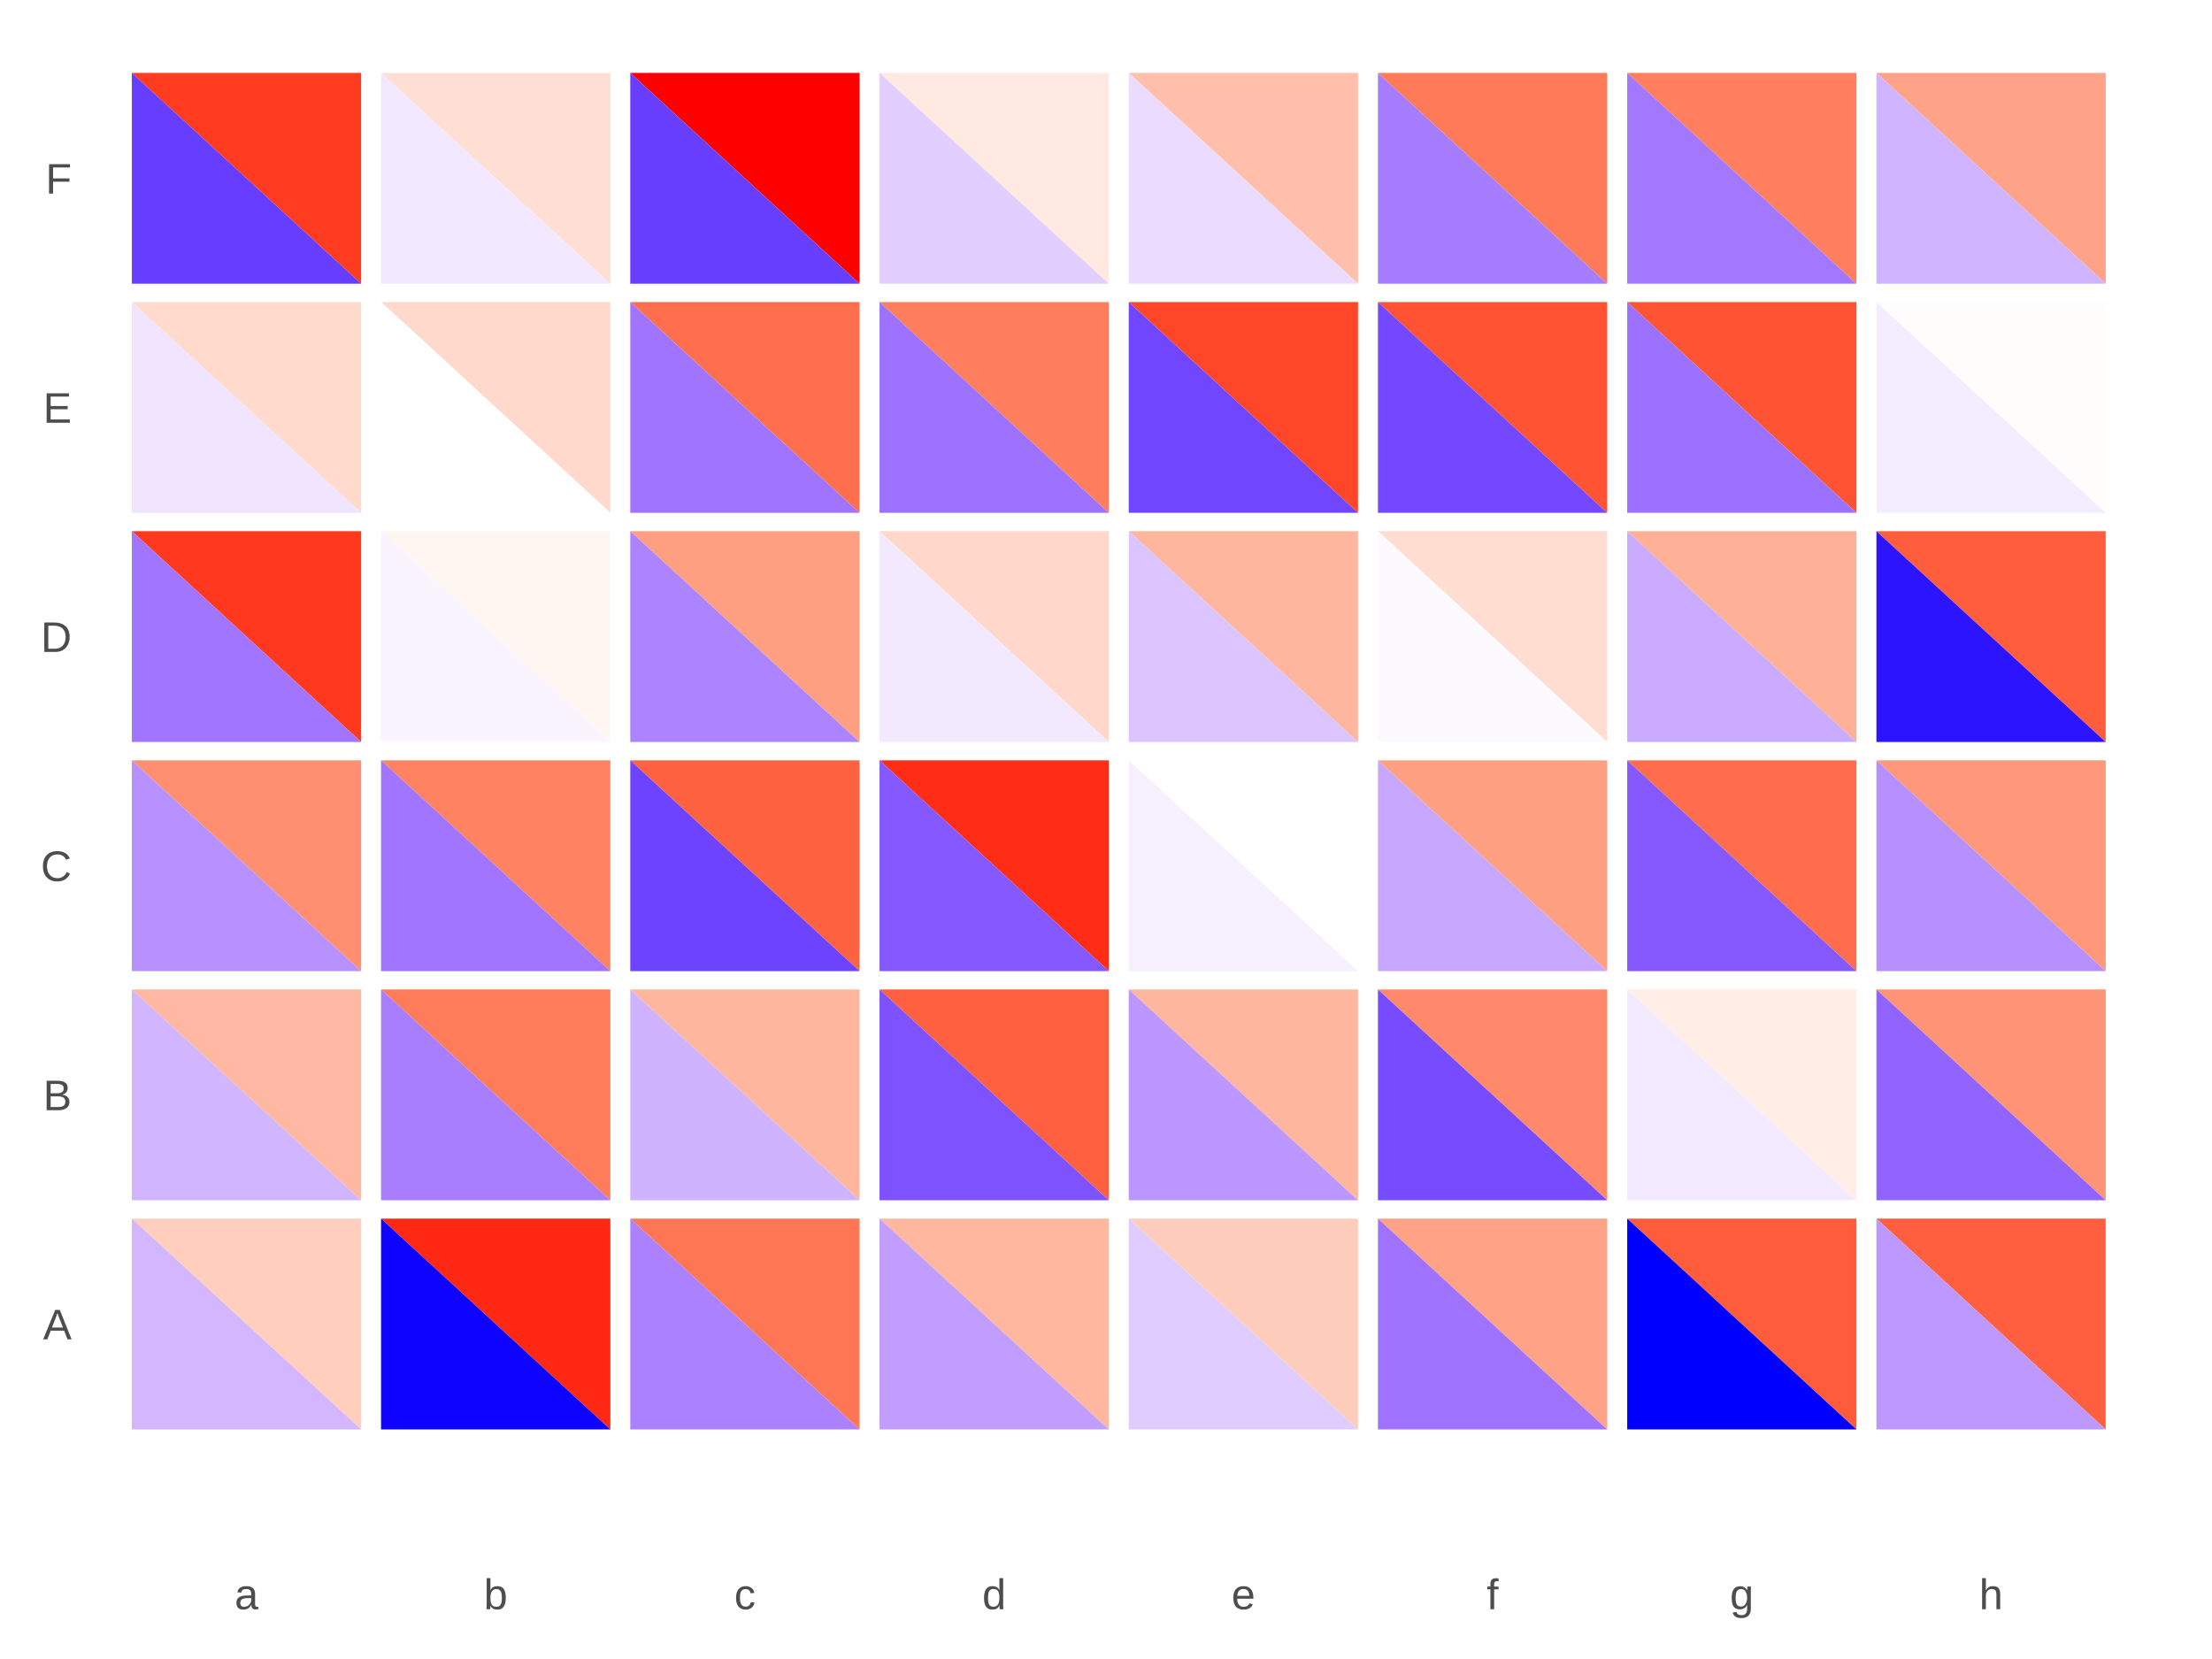
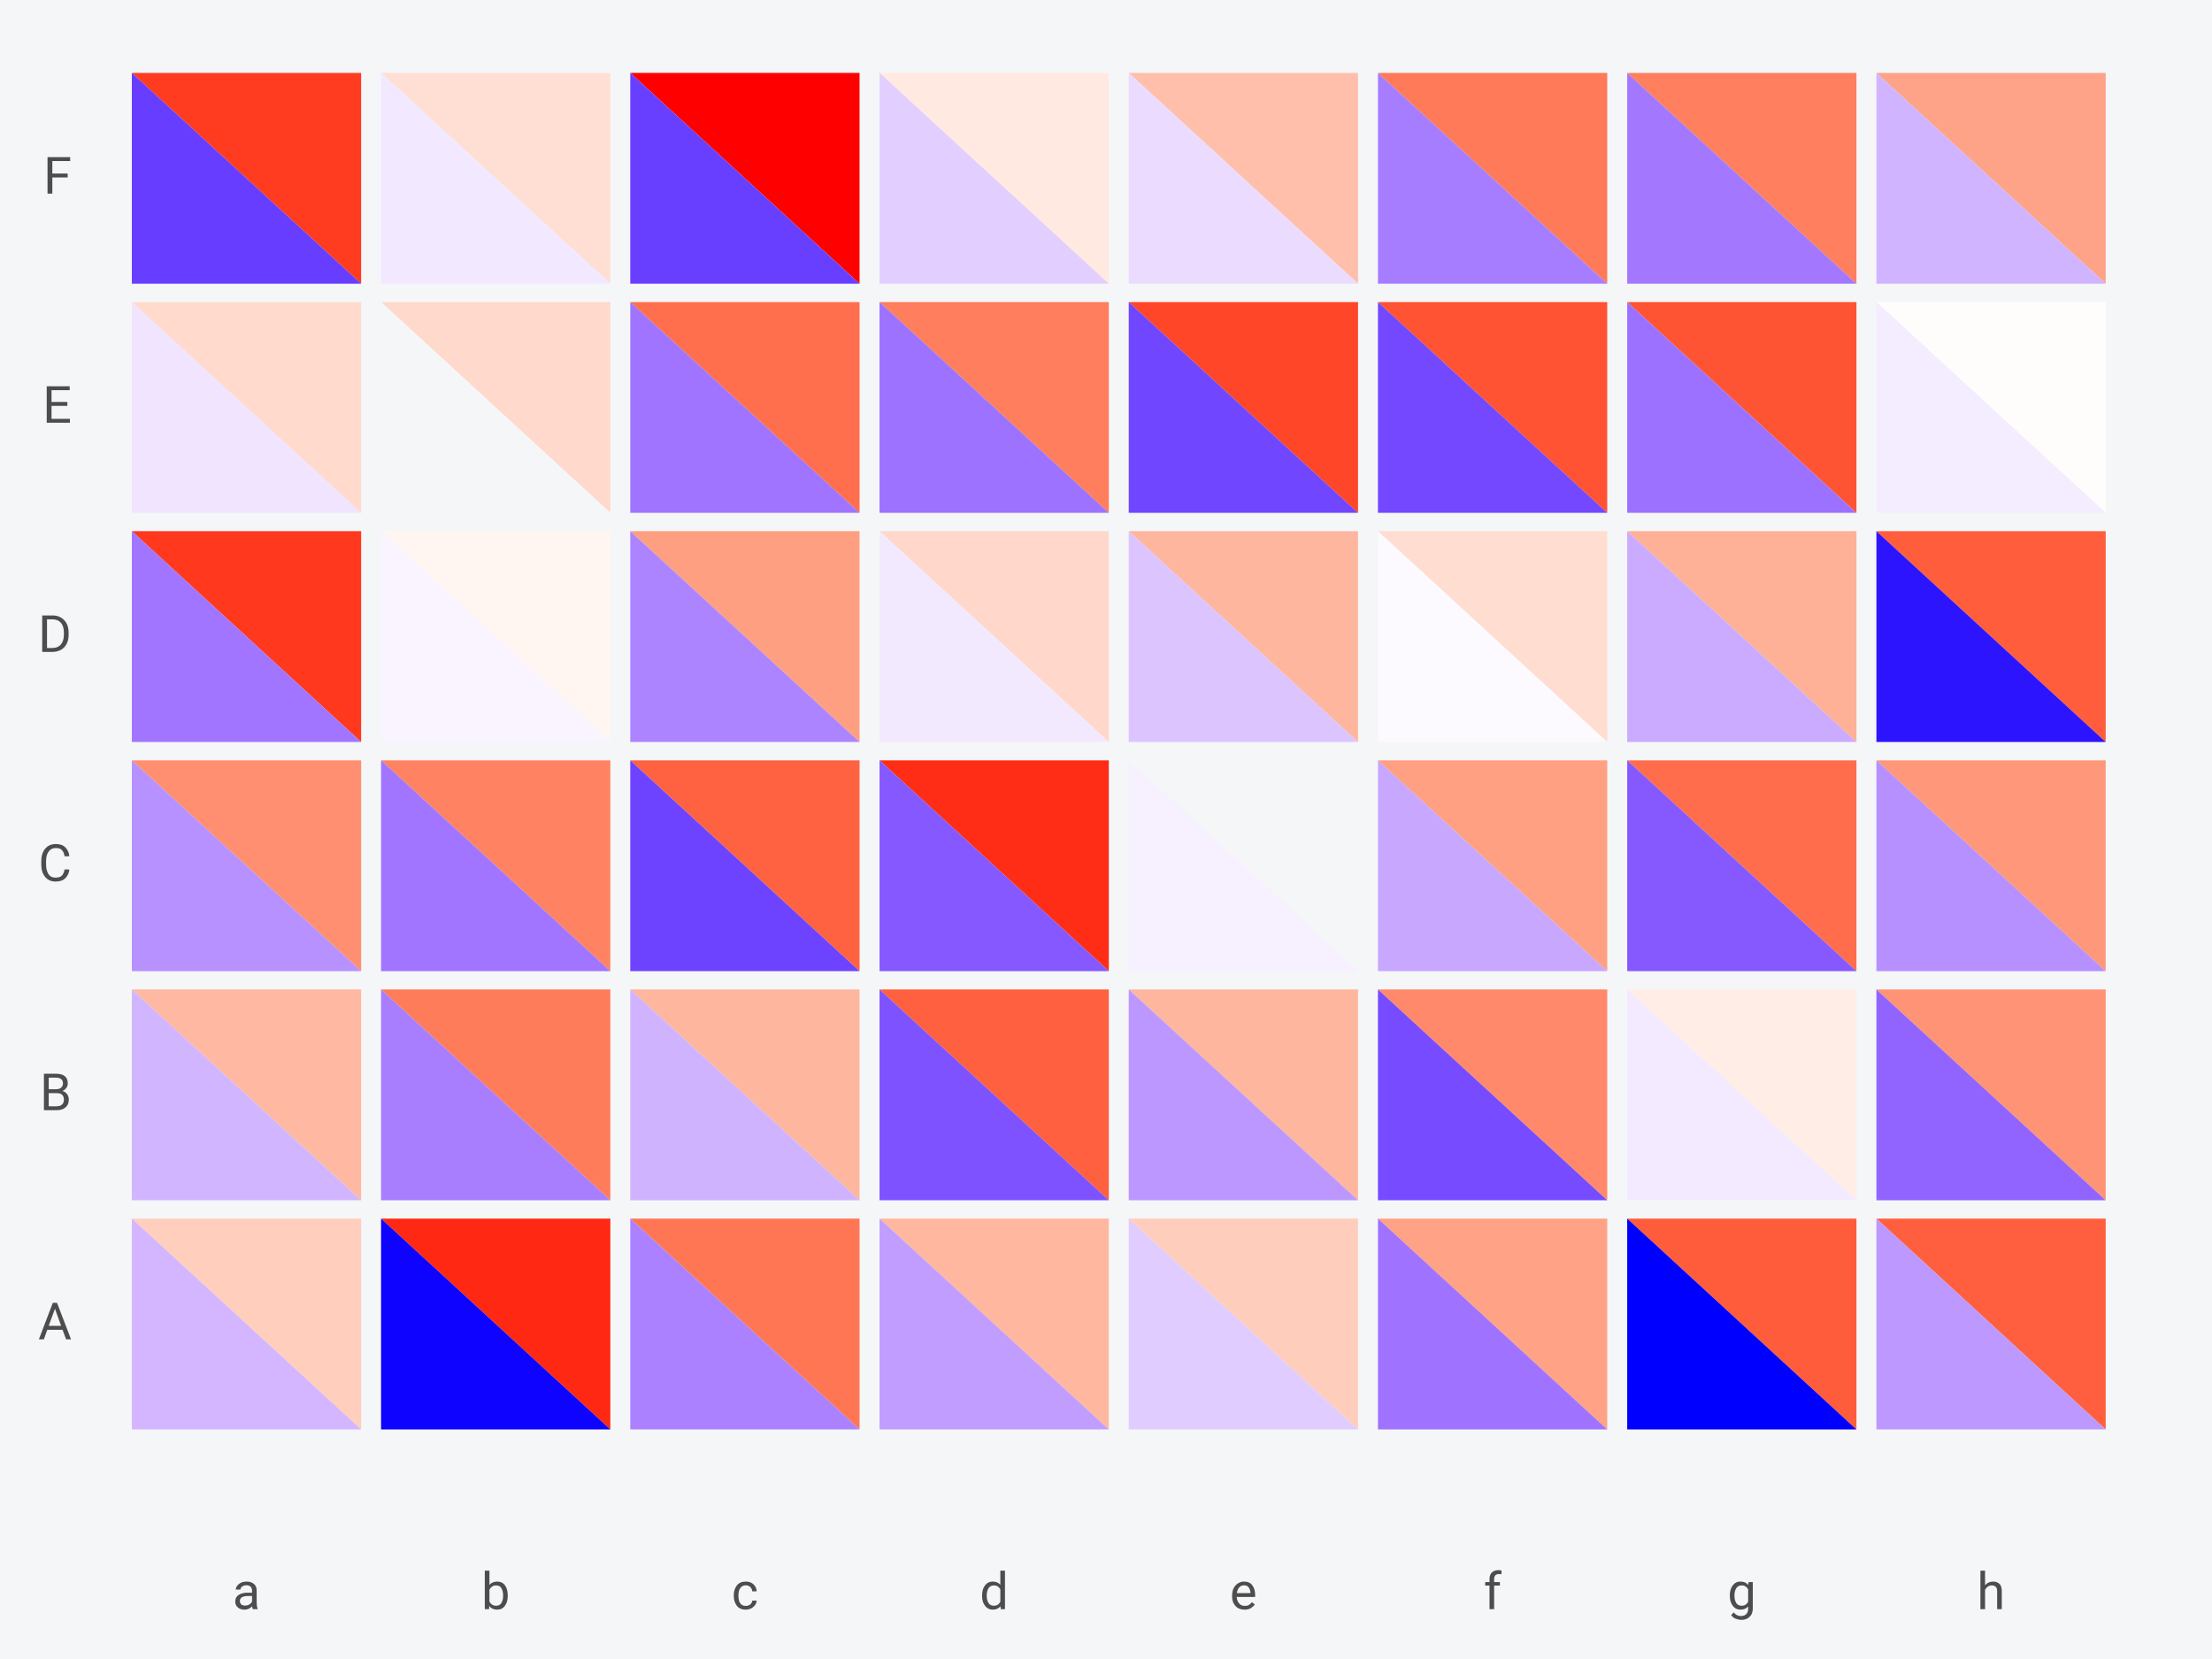
<svg xmlns="http://www.w3.org/2000/svg" width="432.00pt" height="324.00pt" viewBox="0 0 432.00 324.00">
  <g class="svglite">
    <defs>
      <style type="text/css">
-     .svglite line, .svglite polyline, .svglite polygon, .svglite path, .svglite rect, .svglite circle {
+     /* theme-aware-processed */
+     .svglite line, .svglite polyline, .svglite polygon, .svglite path, .svglite circle {
      fill: none;
-       stroke: #000000;
+       stroke: #3E3F3A;
+       stroke-linecap: round;
+       stroke-linejoin: round;
+       stroke-miterlimit: 10.00;
+     }
+     .svglite &gt; g &gt; rect {
+       fill: none;
+       stroke: #3E3F3A;
      stroke-linecap: round;
      stroke-linejoin: round;
      stroke-miterlimit: 10.00;
    }
    .svglite text {
      white-space: pre;
+       fill: #3E3F3A;
    }
    .svglite g.glyphgroup path {
      fill: inherit;
      stroke: none;
    }
  </style>
    </defs>
    <rect width="100%" height="100%" style="stroke: none; fill: #F5F6F8;" />
    <defs>
      <clipPath id="cpMC4wMHw0MzIuMDB8MC4wMHwzMjQuMDA=">
        <rect x="0.00" y="0.00" width="432.00" height="324.00" />
      </clipPath>
    </defs>
    <g clip-path="url(#cpMC4wMHw0MzIuMDB8MC4wMHwzMjQuMDA=)">
-       <rect x="0.00" y="0.00" width="432.00" height="324.00" style="stroke-width: 1.07; stroke: none; fill: #FFFFFF;" />
+       <rect rx="4" x="0.00" y="0.00" width="432.00" height="324.00" style="stroke-width: 1.07; stroke: none; fill: #F5F6F8;" />
    </g>
    <defs>
      <clipPath id="cpMTguOTN8NDE4LjA1fDcuOTd8MzAzLjM2">
        <rect x="18.93" y="7.97" width="399.12" height="295.39" />
      </clipPath>
    </defs>
    <g clip-path="url(#cpMTguOTN8NDE4LjA1fDcuOTd8MzAzLjM2)">
      <polygon points="25.75,237.99 70.53,237.99 70.53,279.17 " style="stroke-width: 0.85; stroke: none; stroke-linecap: butt; stroke-linejoin: miter; fill: #FFCEBD;" />
      <polygon points="25.75,193.24 70.53,193.24 70.53,234.41 " style="stroke-width: 0.85; stroke: none; stroke-linecap: butt; stroke-linejoin: miter; fill: #FFB9A2;" />
      <polygon points="25.75,148.49 70.53,148.49 70.53,189.66 " style="stroke-width: 0.85; stroke: none; stroke-linecap: butt; stroke-linejoin: miter; fill: #FF8F70;" />
      <polygon points="25.75,103.74 70.53,103.74 70.53,144.91 " style="stroke-width: 0.85; stroke: none; stroke-linecap: butt; stroke-linejoin: miter; fill: #FF381E;" />
      <polygon points="25.75,58.99 70.53,58.99 70.53,100.16 " style="stroke-width: 0.85; stroke: none; stroke-linecap: butt; stroke-linejoin: miter; fill: #FFDACD;" />
      <polygon points="25.75,14.24 70.53,14.24 70.53,55.41 " style="stroke-width: 0.85; stroke: none; stroke-linecap: butt; stroke-linejoin: miter; fill: #FF3C20;" />
      <polygon points="74.42,237.99 119.20,237.99 119.20,279.17 " style="stroke-width: 0.85; stroke: none; stroke-linecap: butt; stroke-linejoin: miter; fill: #FF2913;" />
      <polygon points="74.42,193.24 119.20,193.24 119.20,234.41 " style="stroke-width: 0.85; stroke: none; stroke-linecap: butt; stroke-linejoin: miter; fill: #FF7C5B;" />
      <polygon points="74.42,148.49 119.20,148.49 119.20,189.66 " style="stroke-width: 0.85; stroke: none; stroke-linecap: butt; stroke-linejoin: miter; fill: #FF8363;" />
      <polygon points="74.42,103.74 119.20,103.74 119.20,144.91 " style="stroke-width: 0.85; stroke: none; stroke-linecap: butt; stroke-linejoin: miter; fill: #FFF6F2;" />
      <polygon points="74.42,58.99 119.20,58.99 119.20,100.16 " style="stroke-width: 0.85; stroke: none; stroke-linecap: butt; stroke-linejoin: miter; fill: #FFD9CC;" />
      <polygon points="74.42,14.24 119.20,14.24 119.20,55.41 " style="stroke-width: 0.85; stroke: none; stroke-linecap: butt; stroke-linejoin: miter; fill: #FFDFD4;" />
      <polygon points="123.09,237.99 167.87,237.99 167.87,279.17 " style="stroke-width: 0.85; stroke: none; stroke-linecap: butt; stroke-linejoin: miter; fill: #FF7655;" />
      <polygon points="123.09,193.24 167.87,193.24 167.87,234.41 " style="stroke-width: 0.85; stroke: none; stroke-linecap: butt; stroke-linejoin: miter; fill: #FFB69F;" />
      <polygon points="123.09,148.49 167.87,148.49 167.87,189.66 " style="stroke-width: 0.85; stroke: none; stroke-linecap: butt; stroke-linejoin: miter; fill: #FF6241;" />
      <polygon points="123.09,103.74 167.87,103.74 167.87,144.91 " style="stroke-width: 0.85; stroke: none; stroke-linecap: butt; stroke-linejoin: miter; fill: #FF9F82;" />
      <polygon points="123.09,58.99 167.87,58.99 167.87,100.16 " style="stroke-width: 0.85; stroke: none; stroke-linecap: butt; stroke-linejoin: miter; fill: #FF6F4D;" />
      <polygon points="123.09,14.24 167.87,14.24 167.87,55.41 " style="stroke-width: 0.85; stroke: none; stroke-linecap: butt; stroke-linejoin: miter; fill: #FF0000;" />
      <polygon points="171.77,237.99 216.55,237.99 216.55,279.17 " style="stroke-width: 0.85; stroke: none; stroke-linecap: butt; stroke-linejoin: miter; fill: #FFB7A0;" />
      <polygon points="171.77,193.24 216.55,193.24 216.55,234.41 " style="stroke-width: 0.85; stroke: none; stroke-linecap: butt; stroke-linejoin: miter; fill: #FF603F;" />
      <polygon points="171.77,148.49 216.55,148.49 216.55,189.66 " style="stroke-width: 0.85; stroke: none; stroke-linecap: butt; stroke-linejoin: miter; fill: #FF2D16;" />
      <polygon points="171.77,103.74 216.55,103.74 216.55,144.91 " style="stroke-width: 0.85; stroke: none; stroke-linecap: butt; stroke-linejoin: miter; fill: #FFD8CB;" />
      <polygon points="171.77,58.99 216.55,58.99 216.55,100.16 " style="stroke-width: 0.85; stroke: none; stroke-linecap: butt; stroke-linejoin: miter; fill: #FF7E5D;" />
      <polygon points="171.77,14.24 216.55,14.24 216.55,55.41 " style="stroke-width: 0.85; stroke: none; stroke-linecap: butt; stroke-linejoin: miter; fill: #FFE9E1;" />
      <polygon points="220.44,237.99 265.22,237.99 265.22,279.17 " style="stroke-width: 0.85; stroke: none; stroke-linecap: butt; stroke-linejoin: miter; fill: #FFCDBC;" />
      <polygon points="220.44,193.24 265.22,193.24 265.22,234.41 " style="stroke-width: 0.85; stroke: none; stroke-linecap: butt; stroke-linejoin: miter; fill: #FFB69E;" />
-       <polygon points="220.44,148.49 265.22,148.49 265.22,189.66 " style="stroke-width: 0.85; stroke: none; stroke-linecap: butt; stroke-linejoin: miter; fill: #FFFFFF;" />
+       <polygon class="theme-fill-bg" points="220.44,148.49 265.22,148.49 265.22,189.66 " style="stroke-width: 0.85; stroke: none; stroke-linecap: butt; stroke-linejoin: miter; fill: #F5F6F8;" />
      <polygon points="220.44,103.74 265.22,103.74 265.22,144.91 " style="stroke-width: 0.85; stroke: none; stroke-linecap: butt; stroke-linejoin: miter; fill: #FFB69F;" />
      <polygon points="220.44,58.99 265.22,58.99 265.22,100.16 " style="stroke-width: 0.85; stroke: none; stroke-linecap: butt; stroke-linejoin: miter; fill: #FF4628;" />
      <polygon points="220.44,14.24 265.22,14.24 265.22,55.41 " style="stroke-width: 0.85; stroke: none; stroke-linecap: butt; stroke-linejoin: miter; fill: #FFBFAA;" />
      <polygon points="269.11,237.99 313.89,237.99 313.89,279.17 " style="stroke-width: 0.85; stroke: none; stroke-linecap: butt; stroke-linejoin: miter; fill: #FFA286;" />
      <polygon points="269.11,193.24 313.89,193.24 313.89,234.41 " style="stroke-width: 0.85; stroke: none; stroke-linecap: butt; stroke-linejoin: miter; fill: #FF896A;" />
      <polygon points="269.11,148.49 313.89,148.49 313.89,189.66 " style="stroke-width: 0.85; stroke: none; stroke-linecap: butt; stroke-linejoin: miter; fill: #FFA083;" />
      <polygon points="269.11,103.74 313.89,103.74 313.89,144.91 " style="stroke-width: 0.85; stroke: none; stroke-linecap: butt; stroke-linejoin: miter; fill: #FFDDD1;" />
      <polygon points="269.11,58.99 313.89,58.99 313.89,100.16 " style="stroke-width: 0.85; stroke: none; stroke-linecap: butt; stroke-linejoin: miter; fill: #FF5333;" />
      <polygon points="269.11,14.24 313.89,14.24 313.89,55.41 " style="stroke-width: 0.85; stroke: none; stroke-linecap: butt; stroke-linejoin: miter; fill: #FF7A59;" />
      <polygon points="317.79,237.99 362.56,237.99 362.56,279.17 " style="stroke-width: 0.85; stroke: none; stroke-linecap: butt; stroke-linejoin: miter; fill: #FF5C3B;" />
      <polygon points="317.79,193.24 362.56,193.24 362.56,234.41 " style="stroke-width: 0.85; stroke: none; stroke-linecap: butt; stroke-linejoin: miter; fill: #FFEDE6;" />
      <polygon points="317.79,148.49 362.56,148.49 362.56,189.66 " style="stroke-width: 0.85; stroke: none; stroke-linecap: butt; stroke-linejoin: miter; fill: #FF6D4C;" />
      <polygon points="317.79,103.74 362.56,103.74 362.56,144.91 " style="stroke-width: 0.85; stroke: none; stroke-linecap: butt; stroke-linejoin: miter; fill: #FFB198;" />
      <polygon points="317.79,58.99 362.56,58.99 362.56,100.16 " style="stroke-width: 0.85; stroke: none; stroke-linecap: butt; stroke-linejoin: miter; fill: #FF5434;" />
      <polygon points="317.79,14.24 362.56,14.24 362.56,55.41 " style="stroke-width: 0.85; stroke: none; stroke-linecap: butt; stroke-linejoin: miter; fill: #FF7F5E;" />
      <polygon points="366.46,237.99 411.24,237.99 411.24,279.17 " style="stroke-width: 0.85; stroke: none; stroke-linecap: butt; stroke-linejoin: miter; fill: #FF5F3E;" />
      <polygon points="366.46,193.24 411.24,193.24 411.24,234.41 " style="stroke-width: 0.85; stroke: none; stroke-linecap: butt; stroke-linejoin: miter; fill: #FF9375;" />
      <polygon points="366.46,148.49 411.24,148.49 411.24,189.66 " style="stroke-width: 0.85; stroke: none; stroke-linecap: butt; stroke-linejoin: miter; fill: #FF987B;" />
      <polygon points="366.46,103.74 411.24,103.74 411.24,144.91 " style="stroke-width: 0.85; stroke: none; stroke-linecap: butt; stroke-linejoin: miter; fill: #FF5D3C;" />
      <polygon points="366.46,58.99 411.24,58.99 411.24,100.16 " style="stroke-width: 0.85; stroke: none; stroke-linecap: butt; stroke-linejoin: miter; fill: #FFFDFC;" />
      <polygon points="366.46,14.24 411.24,14.24 411.24,55.41 " style="stroke-width: 0.85; stroke: none; stroke-linecap: butt; stroke-linejoin: miter; fill: #FFA388;" />
      <polygon points="25.75,237.99 25.75,279.17 70.53,279.17 " style="stroke-width: 0.85; stroke: none; stroke-linecap: butt; stroke-linejoin: miter; fill: #D3B6FF;" />
      <polygon points="25.75,193.24 25.75,234.41 70.53,234.41 " style="stroke-width: 0.85; stroke: none; stroke-linecap: butt; stroke-linejoin: miter; fill: #D2B5FF;" />
      <polygon points="25.75,148.49 25.75,189.66 70.53,189.66 " style="stroke-width: 0.85; stroke: none; stroke-linecap: butt; stroke-linejoin: miter; fill: #B791FF;" />
      <polygon points="25.75,103.74 25.75,144.91 70.53,144.91 " style="stroke-width: 0.85; stroke: none; stroke-linecap: butt; stroke-linejoin: miter; fill: #A175FF;" />
      <polygon points="25.75,58.99 25.75,100.16 70.53,100.16 " style="stroke-width: 0.85; stroke: none; stroke-linecap: butt; stroke-linejoin: miter; fill: #F0E4FF;" />
      <polygon points="25.75,14.24 25.75,55.41 70.53,55.41 " style="stroke-width: 0.85; stroke: none; stroke-linecap: butt; stroke-linejoin: miter; fill: #673DFF;" />
      <polygon points="74.42,237.99 74.42,279.17 119.20,279.17 " style="stroke-width: 0.85; stroke: none; stroke-linecap: butt; stroke-linejoin: miter; fill: #0D03FF;" />
      <polygon points="74.42,193.24 74.42,234.41 119.20,234.41 " style="stroke-width: 0.85; stroke: none; stroke-linecap: butt; stroke-linejoin: miter; fill: #A87EFF;" />
      <polygon points="74.42,148.49 74.42,189.66 119.20,189.66 " style="stroke-width: 0.85; stroke: none; stroke-linecap: butt; stroke-linejoin: miter; fill: #A175FF;" />
      <polygon points="74.42,103.74 74.42,144.91 119.20,144.91 " style="stroke-width: 0.85; stroke: none; stroke-linecap: butt; stroke-linejoin: miter; fill: #F9F4FF;" />
-       <polygon points="74.42,58.99 74.42,100.16 119.20,100.16 " style="stroke-width: 0.85; stroke: none; stroke-linecap: butt; stroke-linejoin: miter; fill: #FFFFFF;" />
+       <polygon class="theme-fill-bg" points="74.42,58.99 74.42,100.16 119.20,100.16 " style="stroke-width: 0.85; stroke: none; stroke-linecap: butt; stroke-linejoin: miter; fill: #F5F6F8;" />
      <polygon points="74.42,14.24 74.42,55.41 119.20,55.41 " style="stroke-width: 0.85; stroke: none; stroke-linecap: butt; stroke-linejoin: miter; fill: #F2E8FF;" />
      <polygon points="123.09,237.99 123.09,279.17 167.87,279.17 " style="stroke-width: 0.85; stroke: none; stroke-linecap: butt; stroke-linejoin: miter; fill: #AB81FF;" />
      <polygon points="123.09,193.24 123.09,234.41 167.87,234.41 " style="stroke-width: 0.85; stroke: none; stroke-linecap: butt; stroke-linejoin: miter; fill: #D0B3FF;" />
      <polygon points="123.09,148.49 123.09,189.66 167.87,189.66 " style="stroke-width: 0.85; stroke: none; stroke-linecap: butt; stroke-linejoin: miter; fill: #6E43FF;" />
      <polygon points="123.09,103.74 123.09,144.91 167.87,144.91 " style="stroke-width: 0.85; stroke: none; stroke-linecap: butt; stroke-linejoin: miter; fill: #AD84FF;" />
      <polygon points="123.09,58.99 123.09,100.16 167.87,100.16 " style="stroke-width: 0.85; stroke: none; stroke-linecap: butt; stroke-linejoin: miter; fill: #A074FF;" />
      <polygon points="123.09,14.24 123.09,55.41 167.87,55.41 " style="stroke-width: 0.85; stroke: none; stroke-linecap: butt; stroke-linejoin: miter; fill: #693FFF;" />
      <polygon points="171.77,237.99 171.77,279.17 216.55,279.17 " style="stroke-width: 0.85; stroke: none; stroke-linecap: butt; stroke-linejoin: miter; fill: #C19DFF;" />
      <polygon points="171.77,193.24 171.77,234.41 216.55,234.41 " style="stroke-width: 0.85; stroke: none; stroke-linecap: butt; stroke-linejoin: miter; fill: #7F52FF;" />
      <polygon points="171.77,148.49 171.77,189.66 216.55,189.66 " style="stroke-width: 0.85; stroke: none; stroke-linecap: butt; stroke-linejoin: miter; fill: #8559FF;" />
      <polygon points="171.77,103.74 171.77,144.91 216.55,144.91 " style="stroke-width: 0.85; stroke: none; stroke-linecap: butt; stroke-linejoin: miter; fill: #F3E9FF;" />
      <polygon points="171.77,58.99 171.77,100.16 216.55,100.16 " style="stroke-width: 0.85; stroke: none; stroke-linecap: butt; stroke-linejoin: miter; fill: #9D72FF;" />
      <polygon points="171.77,14.24 171.77,55.41 216.55,55.41 " style="stroke-width: 0.85; stroke: none; stroke-linecap: butt; stroke-linejoin: miter; fill: #E2CEFF;" />
      <polygon points="220.44,237.99 220.44,279.17 265.22,279.17 " style="stroke-width: 0.85; stroke: none; stroke-linecap: butt; stroke-linejoin: miter; fill: #E1CCFF;" />
      <polygon points="220.44,193.24 220.44,234.41 265.22,234.41 " style="stroke-width: 0.85; stroke: none; stroke-linecap: butt; stroke-linejoin: miter; fill: #BC97FF;" />
      <polygon points="220.44,148.49 220.44,189.66 265.22,189.66 " style="stroke-width: 0.85; stroke: none; stroke-linecap: butt; stroke-linejoin: miter; fill: #F7F0FF;" />
      <polygon points="220.44,103.74 220.44,144.91 265.22,144.91 " style="stroke-width: 0.85; stroke: none; stroke-linecap: butt; stroke-linejoin: miter; fill: #DCC4FF;" />
      <polygon points="220.44,58.99 220.44,100.16 265.22,100.16 " style="stroke-width: 0.85; stroke: none; stroke-linecap: butt; stroke-linejoin: miter; fill: #7146FF;" />
      <polygon points="220.44,14.24 220.44,55.41 265.22,55.41 " style="stroke-width: 0.85; stroke: none; stroke-linecap: butt; stroke-linejoin: miter; fill: #EBDCFF;" />
      <polygon points="269.11,237.99 269.11,279.17 313.89,279.17 " style="stroke-width: 0.85; stroke: none; stroke-linecap: butt; stroke-linejoin: miter; fill: #9F73FF;" />
      <polygon points="269.11,193.24 269.11,234.41 313.89,234.41 " style="stroke-width: 0.85; stroke: none; stroke-linecap: butt; stroke-linejoin: miter; fill: #774BFF;" />
      <polygon points="269.11,148.49 269.11,189.66 313.89,189.66 " style="stroke-width: 0.85; stroke: none; stroke-linecap: butt; stroke-linejoin: miter; fill: #C8A7FF;" />
      <polygon points="269.11,103.74 269.11,144.91 313.89,144.91 " style="stroke-width: 0.85; stroke: none; stroke-linecap: butt; stroke-linejoin: miter; fill: #FCF9FF;" />
      <polygon points="269.11,58.99 269.11,100.16 313.89,100.16 " style="stroke-width: 0.85; stroke: none; stroke-linecap: butt; stroke-linejoin: miter; fill: #7348FF;" />
      <polygon points="269.11,14.24 269.11,55.41 313.89,55.41 " style="stroke-width: 0.85; stroke: none; stroke-linecap: butt; stroke-linejoin: miter; fill: #A77DFF;" />
      <polygon points="317.79,237.99 317.79,279.17 362.56,279.17 " style="stroke-width: 0.85; stroke: none; stroke-linecap: butt; stroke-linejoin: miter; fill: #0000FF;" />
      <polygon points="317.79,193.24 317.79,234.41 362.56,234.41 " style="stroke-width: 0.85; stroke: none; stroke-linecap: butt; stroke-linejoin: miter; fill: #F3EAFF;" />
      <polygon points="317.79,148.49 317.79,189.66 362.56,189.66 " style="stroke-width: 0.85; stroke: none; stroke-linecap: butt; stroke-linejoin: miter; fill: #8659FF;" />
      <polygon points="317.79,103.74 317.79,144.91 362.56,144.91 " style="stroke-width: 0.85; stroke: none; stroke-linecap: butt; stroke-linejoin: miter; fill: #CBABFF;" />
      <polygon points="317.79,58.99 317.79,100.16 362.56,100.16 " style="stroke-width: 0.85; stroke: none; stroke-linecap: butt; stroke-linejoin: miter; fill: #9D71FF;" />
      <polygon points="317.79,14.24 317.79,55.41 362.56,55.41 " style="stroke-width: 0.85; stroke: none; stroke-linecap: butt; stroke-linejoin: miter; fill: #A378FF;" />
      <polygon points="366.46,237.99 366.46,279.17 411.24,279.17 " style="stroke-width: 0.85; stroke: none; stroke-linecap: butt; stroke-linejoin: miter; fill: #BD98FF;" />
      <polygon points="366.46,193.24 366.46,234.41 411.24,234.41 " style="stroke-width: 0.85; stroke: none; stroke-linecap: butt; stroke-linejoin: miter; fill: #9164FF;" />
      <polygon points="366.46,148.49 366.46,189.66 411.24,189.66 " style="stroke-width: 0.85; stroke: none; stroke-linecap: butt; stroke-linejoin: miter; fill: #B790FF;" />
      <polygon points="366.46,103.74 366.46,144.91 411.24,144.91 " style="stroke-width: 0.85; stroke: none; stroke-linecap: butt; stroke-linejoin: miter; fill: #2D14FF;" />
      <polygon points="366.46,58.99 366.46,100.16 411.24,100.16 " style="stroke-width: 0.85; stroke: none; stroke-linecap: butt; stroke-linejoin: miter; fill: #F4ECFF;" />
      <polygon points="366.46,14.24 366.46,55.41 411.24,55.41 " style="stroke-width: 0.85; stroke: none; stroke-linecap: butt; stroke-linejoin: miter; fill: #D1B4FF;" />
    </g>
    <g clip-path="url(#cpMC4wMHw0MzIuMDB8MC4wMHwzMjQuMDA=)">
-       <text x="14.00" y="261.57" text-anchor="end" style="font-size: 8.36px;fill: #4D4D4D; font-family: &quot;Arial&quot;;" textLength="5.58px" lengthAdjust="spacingAndGlyphs">A</text>
-       <text x="14.00" y="216.82" text-anchor="end" style="font-size: 8.36px;fill: #4D4D4D; font-family: &quot;Arial&quot;;" textLength="5.58px" lengthAdjust="spacingAndGlyphs">B</text>
-       <text x="14.00" y="172.07" text-anchor="end" style="font-size: 8.36px;fill: #4D4D4D; font-family: &quot;Arial&quot;;" textLength="6.03px" lengthAdjust="spacingAndGlyphs">C</text>
-       <text x="14.00" y="127.32" text-anchor="end" style="font-size: 8.36px;fill: #4D4D4D; font-family: &quot;Arial&quot;;" textLength="6.03px" lengthAdjust="spacingAndGlyphs">D</text>
-       <text x="14.00" y="82.56" text-anchor="end" style="font-size: 8.36px;fill: #4D4D4D; font-family: &quot;Arial&quot;;" textLength="5.58px" lengthAdjust="spacingAndGlyphs">E</text>
-       <text x="14.00" y="37.81" text-anchor="end" style="font-size: 8.36px;fill: #4D4D4D; font-family: &quot;Arial&quot;;" textLength="5.11px" lengthAdjust="spacingAndGlyphs">F</text>
-       <text x="48.14" y="314.27" text-anchor="middle" style="font-size: 8.36px;fill: #4D4D4D; font-family: &quot;Arial&quot;;" textLength="4.66px" lengthAdjust="spacingAndGlyphs">a</text>
-       <text x="96.81" y="314.27" text-anchor="middle" style="font-size: 8.36px;fill: #4D4D4D; font-family: &quot;Arial&quot;;" textLength="4.66px" lengthAdjust="spacingAndGlyphs">b</text>
-       <text x="145.48" y="314.27" text-anchor="middle" style="font-size: 8.36px;fill: #4D4D4D; font-family: &quot;Arial&quot;;" textLength="4.19px" lengthAdjust="spacingAndGlyphs">c</text>
-       <text x="194.16" y="314.27" text-anchor="middle" style="font-size: 8.36px;fill: #4D4D4D; font-family: &quot;Arial&quot;;" textLength="4.66px" lengthAdjust="spacingAndGlyphs">d</text>
-       <text x="242.83" y="314.27" text-anchor="middle" style="font-size: 8.36px;fill: #4D4D4D; font-family: &quot;Arial&quot;;" textLength="4.66px" lengthAdjust="spacingAndGlyphs">e</text>
-       <text x="291.50" y="314.27" text-anchor="middle" style="font-size: 8.36px;fill: #4D4D4D; font-family: &quot;Arial&quot;;" textLength="2.33px" lengthAdjust="spacingAndGlyphs">f</text>
-       <text x="340.18" y="314.27" text-anchor="middle" style="font-size: 8.36px;fill: #4D4D4D; font-family: &quot;Arial&quot;;" textLength="4.66px" lengthAdjust="spacingAndGlyphs">g</text>
-       <text x="388.85" y="314.27" text-anchor="middle" style="font-size: 8.36px;fill: #4D4D4D; font-family: &quot;Arial&quot;;" textLength="4.66px" lengthAdjust="spacingAndGlyphs">h</text>
+       <text x="14.00" y="261.57" text-anchor="end" style="font-size: 0.836em;fill: #4D4D4D; font-family: &quot;Roboto&quot;, -apple-system, BlinkMacSystemFont, &quot;Segoe UI&quot;, system-ui, sans-serif;">A</text>
+       <text x="14.00" y="216.82" text-anchor="end" style="font-size: 0.836em;fill: #4D4D4D; font-family: &quot;Roboto&quot;, -apple-system, BlinkMacSystemFont, &quot;Segoe UI&quot;, system-ui, sans-serif;">B</text>
+       <text x="14.00" y="172.07" text-anchor="end" style="font-size: 0.836em;fill: #4D4D4D; font-family: &quot;Roboto&quot;, -apple-system, BlinkMacSystemFont, &quot;Segoe UI&quot;, system-ui, sans-serif;">C</text>
+       <text x="14.00" y="127.32" text-anchor="end" style="font-size: 0.836em;fill: #4D4D4D; font-family: &quot;Roboto&quot;, -apple-system, BlinkMacSystemFont, &quot;Segoe UI&quot;, system-ui, sans-serif;">D</text>
+       <text x="14.00" y="82.56" text-anchor="end" style="font-size: 0.836em;fill: #4D4D4D; font-family: &quot;Roboto&quot;, -apple-system, BlinkMacSystemFont, &quot;Segoe UI&quot;, system-ui, sans-serif;">E</text>
+       <text x="14.00" y="37.81" text-anchor="end" style="font-size: 0.836em;fill: #4D4D4D; font-family: &quot;Roboto&quot;, -apple-system, BlinkMacSystemFont, &quot;Segoe UI&quot;, system-ui, sans-serif;">F</text>
+       <text x="48.14" y="314.27" text-anchor="middle" style="font-size: 0.836em;fill: #4D4D4D; font-family: &quot;Roboto&quot;, -apple-system, BlinkMacSystemFont, &quot;Segoe UI&quot;, system-ui, sans-serif;">a</text>
+       <text x="96.81" y="314.27" text-anchor="middle" style="font-size: 0.836em;fill: #4D4D4D; font-family: &quot;Roboto&quot;, -apple-system, BlinkMacSystemFont, &quot;Segoe UI&quot;, system-ui, sans-serif;">b</text>
+       <text x="145.48" y="314.27" text-anchor="middle" style="font-size: 0.836em;fill: #4D4D4D; font-family: &quot;Roboto&quot;, -apple-system, BlinkMacSystemFont, &quot;Segoe UI&quot;, system-ui, sans-serif;">c</text>
+       <text x="194.16" y="314.27" text-anchor="middle" style="font-size: 0.836em;fill: #4D4D4D; font-family: &quot;Roboto&quot;, -apple-system, BlinkMacSystemFont, &quot;Segoe UI&quot;, system-ui, sans-serif;">d</text>
+       <text x="242.83" y="314.27" text-anchor="middle" style="font-size: 0.836em;fill: #4D4D4D; font-family: &quot;Roboto&quot;, -apple-system, BlinkMacSystemFont, &quot;Segoe UI&quot;, system-ui, sans-serif;">e</text>
+       <text x="291.50" y="314.27" text-anchor="middle" style="font-size: 0.836em;fill: #4D4D4D; font-family: &quot;Roboto&quot;, -apple-system, BlinkMacSystemFont, &quot;Segoe UI&quot;, system-ui, sans-serif;">f</text>
+       <text x="340.18" y="314.27" text-anchor="middle" style="font-size: 0.836em;fill: #4D4D4D; font-family: &quot;Roboto&quot;, -apple-system, BlinkMacSystemFont, &quot;Segoe UI&quot;, system-ui, sans-serif;">g</text>
+       <text x="388.85" y="314.27" text-anchor="middle" style="font-size: 0.836em;fill: #4D4D4D; font-family: &quot;Roboto&quot;, -apple-system, BlinkMacSystemFont, &quot;Segoe UI&quot;, system-ui, sans-serif;">h</text>
    </g>
  </g>
</svg>
